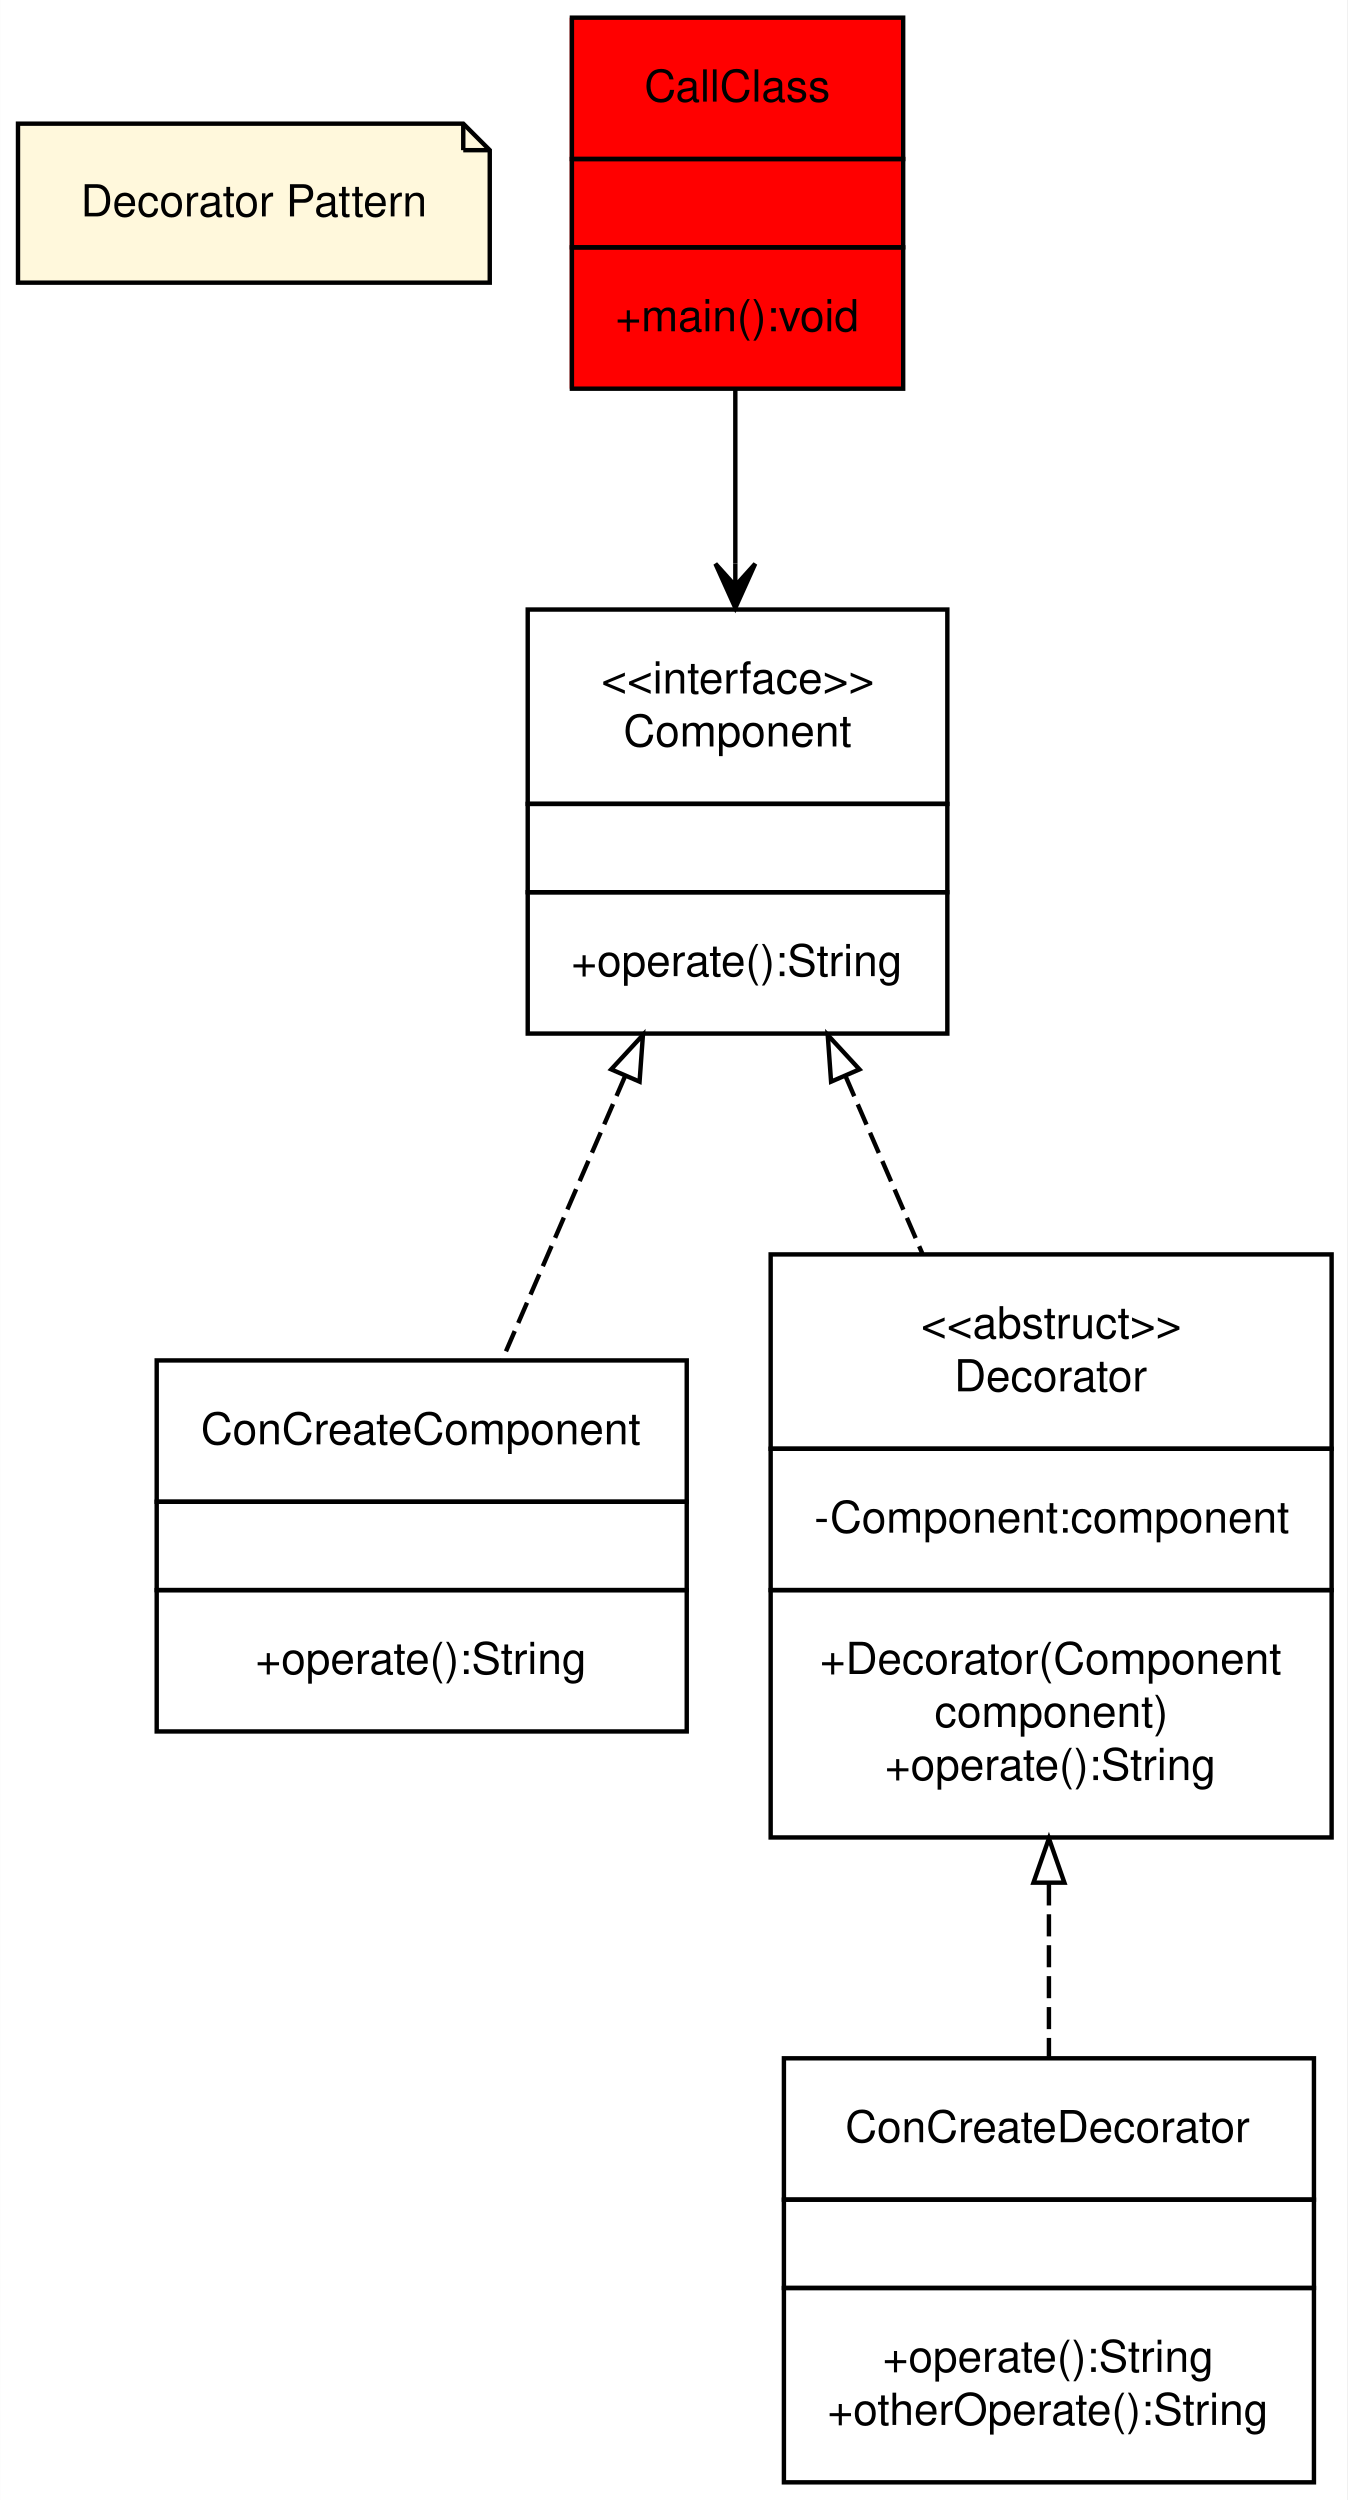
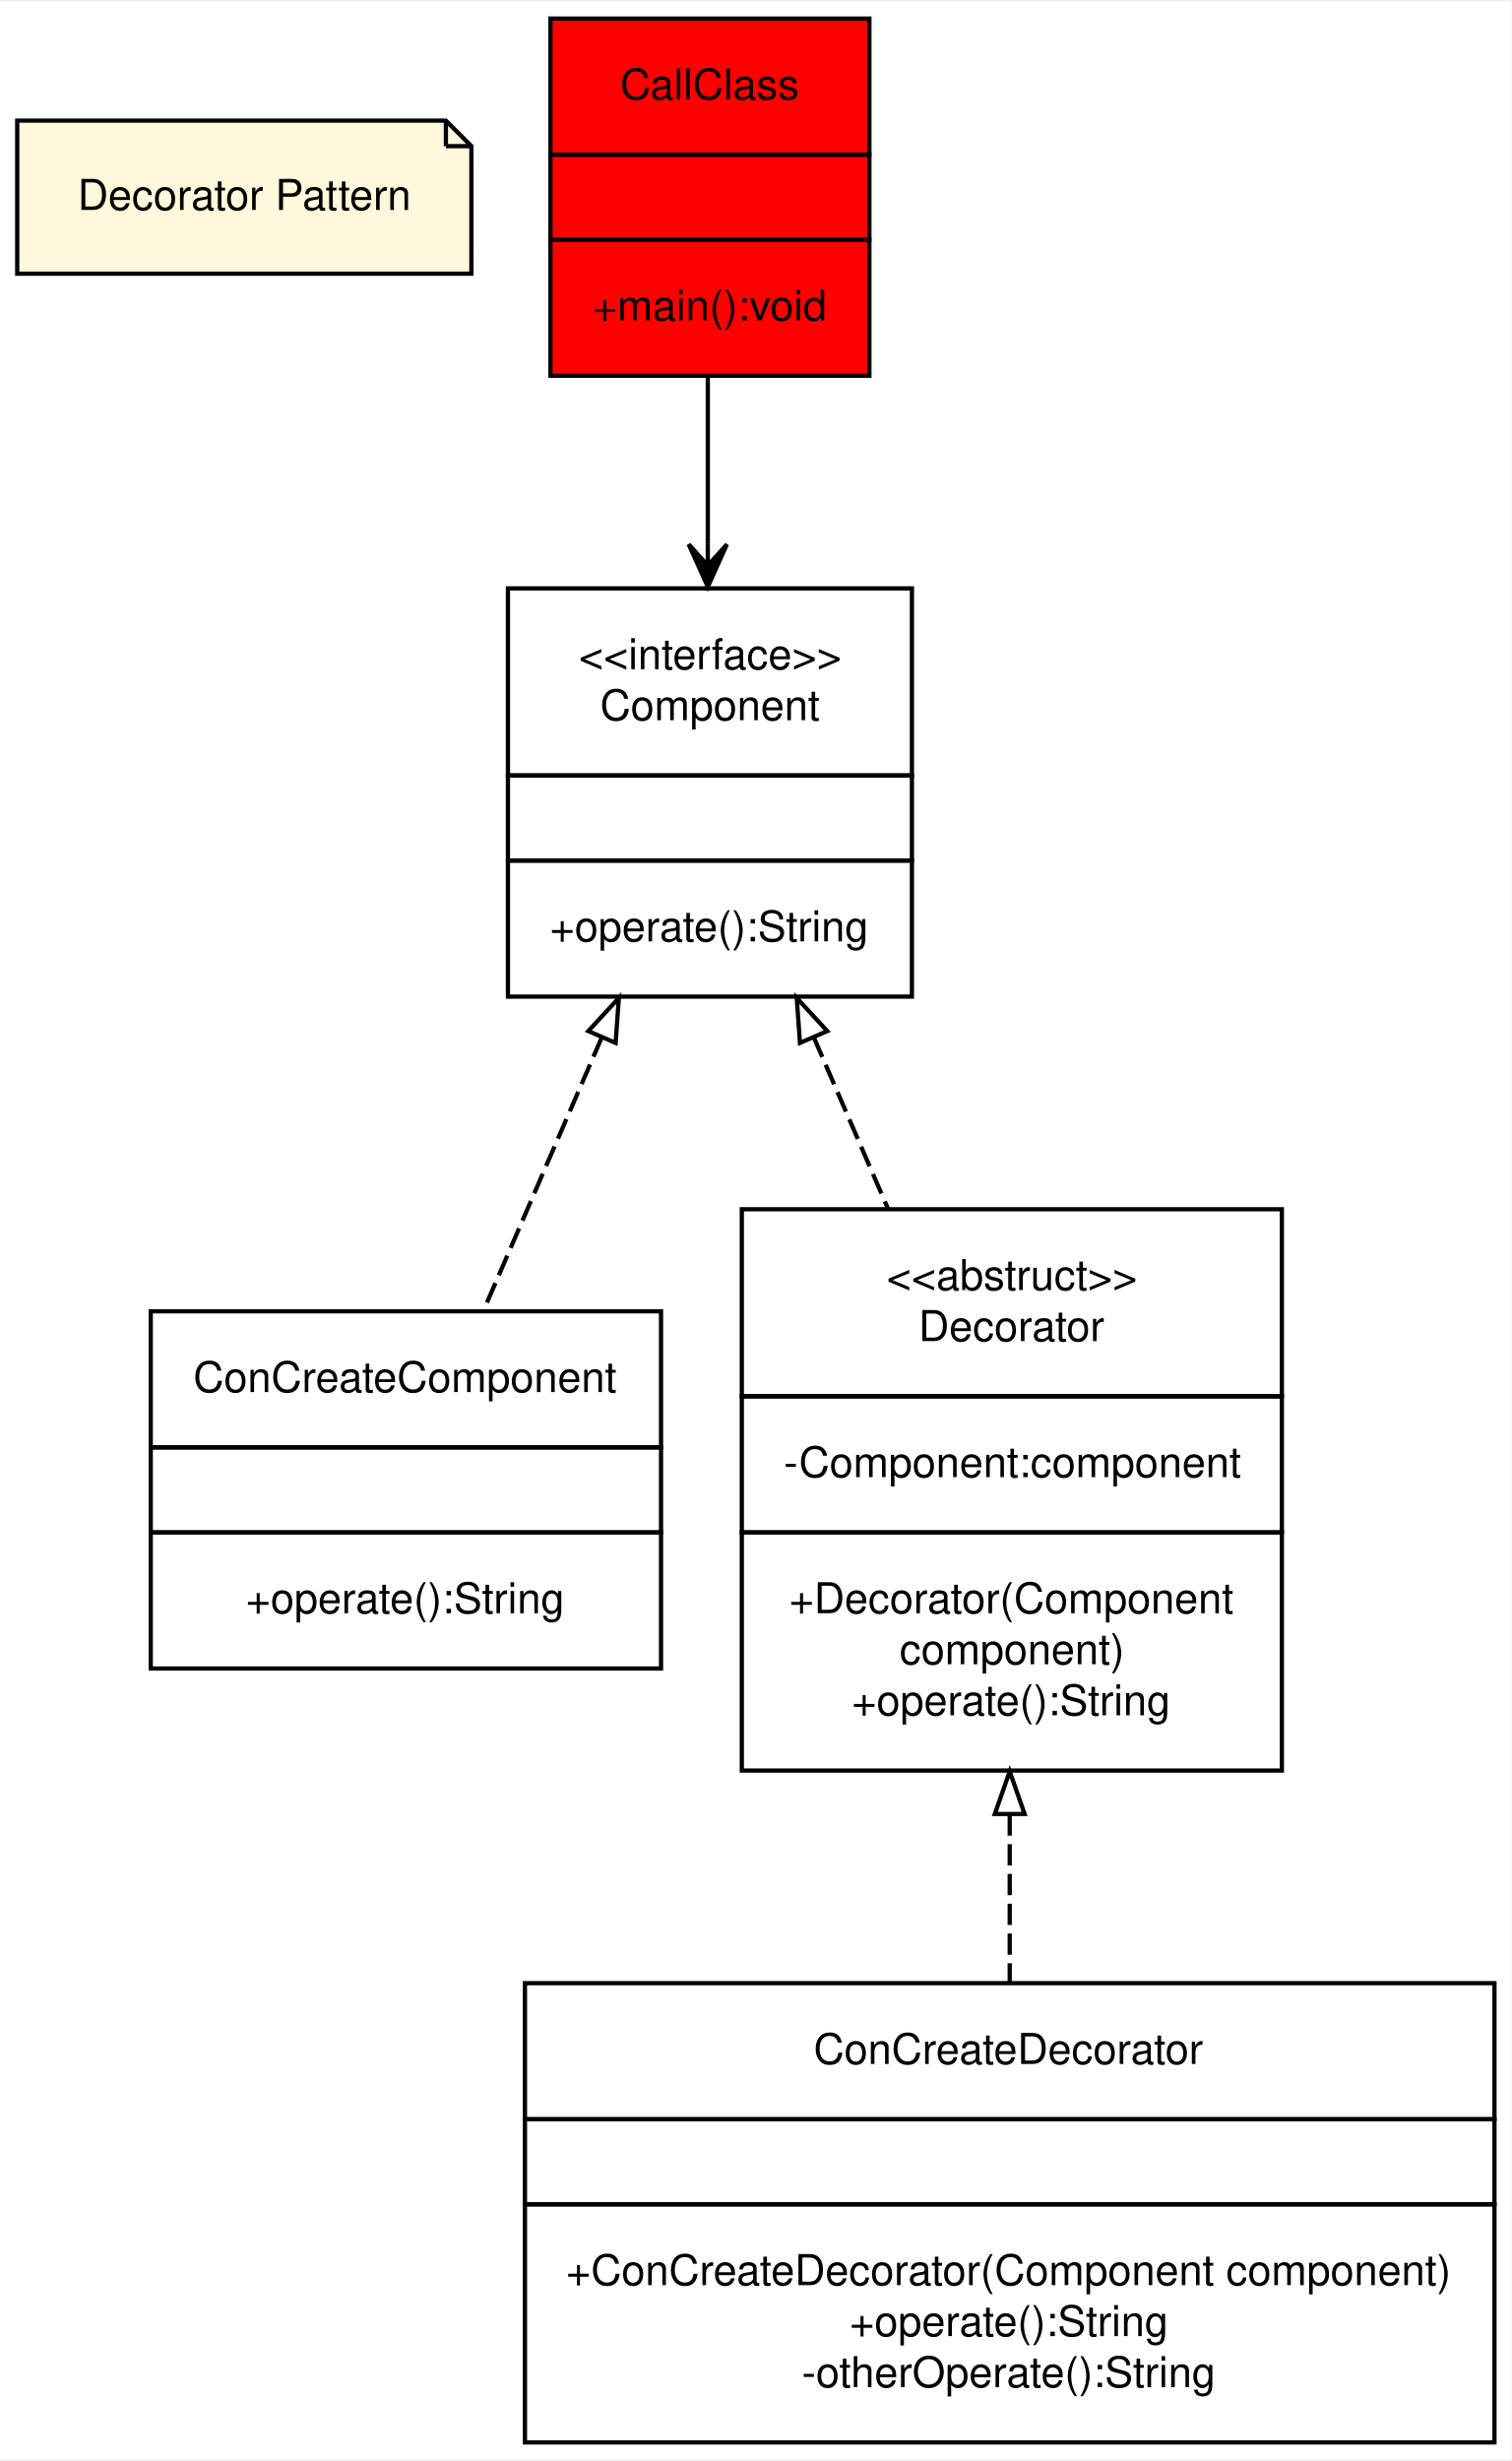
- <svg xmlns="http://www.w3.org/2000/svg" width="305pt" height="566pt" viewBox="0.00 0.00 304.95 566.00">
-   <g id="graph0" class="graph" transform="scale(1 1) rotate(0) translate(4 562)">
-     <polygon fill="#ffffff" stroke="transparent" points="-4,4 -4,-562 300.952,-562 300.952,4 -4,4" />
+ <svg xmlns="http://www.w3.org/2000/svg" width="355pt" height="578pt" viewBox="0.00 0.00 355.45 578.00">
+   <g id="graph0" class="graph" transform="scale(1 1) rotate(0) translate(4 574)">
+     <polygon fill="#ffffff" stroke="transparent" points="-4,4 -4,-574 351.452,-574 351.452,4 -4,4" />
    <g id="node1" class="node">
-       <polygon fill="#fff8dc" stroke="#000000" points="100.856,-534 .048,-534 .048,-498 106.856,-498 106.856,-528 100.856,-534" />
-       <polyline fill="none" stroke="#000000" points="100.856,-534 100.856,-528 " />
-       <polyline fill="none" stroke="#000000" points="106.856,-528 100.856,-528 " />
-       <text text-anchor="middle" x="53.452" y="-513" font-family="Helvetica,sans-Serif" font-size="10.00" fill="#000000">Decorator Pattern</text>
+       <polygon fill="#fff8dc" stroke="#000000" points="100.856,-546 .048,-546 .048,-510 106.856,-510 106.856,-540 100.856,-546" />
+       <polyline fill="none" stroke="#000000" points="100.856,-546 100.856,-540 " />
+       <polyline fill="none" stroke="#000000" points="106.856,-540 100.856,-540 " />
+       <text text-anchor="middle" x="53.452" y="-525" font-family="Helvetica,sans-Serif" font-size="10.00" fill="#000000">Decorator Pattern</text>
    </g>
    <g id="node2" class="node">
-       <polygon fill="#ff0000" stroke="transparent" points="124.952,-474 124.952,-558 199.952,-558 199.952,-474 124.952,-474" />
-       <polygon fill="none" stroke="#000000" points="125.452,-526 125.452,-558 200.452,-558 200.452,-526 125.452,-526" />
-       <text text-anchor="start" x="141.845" y="-539" font-family="Helvetica,sans-Serif" font-size="10.00" fill="#000000">CallClass</text>
-       <polygon fill="none" stroke="#000000" points="125.452,-506 125.452,-526 200.452,-526 200.452,-506 125.452,-506" />
-       <polygon fill="none" stroke="#000000" points="125.452,-474 125.452,-506 200.452,-506 200.452,-474 125.452,-474" />
-       <text text-anchor="start" x="135.312" y="-487" font-family="Helvetica,sans-Serif" font-size="10.00" fill="#000000">+main():void</text>
+       <polygon fill="#ff0000" stroke="transparent" points="124.952,-486 124.952,-570 199.952,-570 199.952,-486 124.952,-486" />
+       <polygon fill="none" stroke="#000000" points="125.452,-538 125.452,-570 200.452,-570 200.452,-538 125.452,-538" />
+       <text text-anchor="start" x="141.845" y="-551" font-family="Helvetica,sans-Serif" font-size="10.00" fill="#000000">CallClass</text>
+       <polygon fill="none" stroke="#000000" points="125.452,-518 125.452,-538 200.452,-538 200.452,-518 125.452,-518" />
+       <polygon fill="none" stroke="#000000" points="125.452,-486 125.452,-518 200.452,-518 200.452,-486 125.452,-486" />
+       <text text-anchor="start" x="135.312" y="-499" font-family="Helvetica,sans-Serif" font-size="10.00" fill="#000000">+main():void</text>
    </g>
    <g id="node3" class="node">
-       <polygon fill="none" stroke="#000000" points="115.452,-380 115.452,-424 210.452,-424 210.452,-380 115.452,-380" />
-       <text text-anchor="start" x="132.103" y="-405" font-family="Helvetica,sans-Serif" font-size="10.00" fill="#000000">&lt;&lt;interface&gt;&gt;</text>
-       <text text-anchor="start" x="137.112" y="-393" font-family="Helvetica,sans-Serif" font-size="10.00" fill="#000000">Component</text>
-       <polygon fill="none" stroke="#000000" points="115.452,-360 115.452,-380 210.452,-380 210.452,-360 115.452,-360" />
-       <polygon fill="none" stroke="#000000" points="115.452,-328 115.452,-360 210.452,-360 210.452,-328 115.452,-328" />
-       <text text-anchor="start" x="125.305" y="-341" font-family="Helvetica,sans-Serif" font-size="10.00" fill="#000000">+operate():String</text>
+       <polygon fill="none" stroke="#000000" points="115.452,-392 115.452,-436 210.452,-436 210.452,-392 115.452,-392" />
+       <text text-anchor="start" x="132.103" y="-417" font-family="Helvetica,sans-Serif" font-size="10.00" fill="#000000">&lt;&lt;interface&gt;&gt;</text>
+       <text text-anchor="start" x="137.112" y="-405" font-family="Helvetica,sans-Serif" font-size="10.00" fill="#000000">Component</text>
+       <polygon fill="none" stroke="#000000" points="115.452,-372 115.452,-392 210.452,-392 210.452,-372 115.452,-372" />
+       <polygon fill="none" stroke="#000000" points="115.452,-340 115.452,-372 210.452,-372 210.452,-340 115.452,-340" />
+       <text text-anchor="start" x="125.305" y="-353" font-family="Helvetica,sans-Serif" font-size="10.00" fill="#000000">+operate():String</text>
    </g>
    <g id="edge4" class="edge">
-       <path fill="none" stroke="#000000" d="M162.452,-473.995C162.452,-461.544 162.452,-447.678 162.452,-434.386" />
-       <polygon fill="#000000" stroke="#000000" points="162.452,-424.367 166.952,-434.367 162.452,-429.367 162.452,-434.367 162.452,-434.367 162.452,-434.367 162.452,-429.367 157.952,-434.367 162.452,-424.367 162.452,-424.367" />
+       <path fill="none" stroke="#000000" d="M162.452,-485.995C162.452,-473.544 162.452,-459.678 162.452,-446.386" />
+       <polygon fill="#000000" stroke="#000000" points="162.452,-436.367 166.952,-446.367 162.452,-441.367 162.452,-446.367 162.452,-446.367 162.452,-446.367 162.452,-441.367 157.952,-446.367 162.452,-436.367 162.452,-436.367" />
    </g>
    <g id="node4" class="node">
-       <polygon fill="none" stroke="#000000" points="31.452,-222 31.452,-254 151.452,-254 151.452,-222 31.452,-222" />
-       <text text-anchor="start" x="41.441" y="-235" font-family="Helvetica,sans-Serif" font-size="10.00" fill="#000000">ConCreateComponent</text>
-       <polygon fill="none" stroke="#000000" points="31.452,-202 31.452,-222 151.452,-222 151.452,-202 31.452,-202" />
-       <polygon fill="none" stroke="#000000" points="31.452,-170 31.452,-202 151.452,-202 151.452,-170 31.452,-170" />
-       <text text-anchor="start" x="53.806" y="-183" font-family="Helvetica,sans-Serif" font-size="10.00" fill="#000000">+operate():String</text>
+       <polygon fill="none" stroke="#000000" points="31.452,-234 31.452,-266 151.452,-266 151.452,-234 31.452,-234" />
+       <text text-anchor="start" x="41.441" y="-247" font-family="Helvetica,sans-Serif" font-size="10.00" fill="#000000">ConCreateComponent</text>
+       <polygon fill="none" stroke="#000000" points="31.452,-214 31.452,-234 151.452,-234 151.452,-214 31.452,-214" />
+       <polygon fill="none" stroke="#000000" points="31.452,-182 31.452,-214 151.452,-214 151.452,-182 31.452,-182" />
+       <text text-anchor="start" x="53.806" y="-195" font-family="Helvetica,sans-Serif" font-size="10.00" fill="#000000">+operate():String</text>
    </g>
    <g id="edge1" class="edge">
-       <path fill="none" stroke="#000000" stroke-dasharray="5,2" d="M137.54,-318.458C128.372,-297.279 118.166,-273.705 109.693,-254.134" />
-       <polygon fill="none" stroke="#000000" points="134.349,-319.895 141.534,-327.682 140.773,-317.114 134.349,-319.895" />
+       <path fill="none" stroke="#000000" stroke-dasharray="5,2" d="M137.54,-330.458C128.372,-309.279 118.166,-285.705 109.693,-266.134" />
+       <polygon fill="none" stroke="#000000" points="134.349,-331.895 141.534,-339.682 140.773,-329.114 134.349,-331.895" />
    </g>
    <g id="node5" class="node">
-       <polygon fill="none" stroke="#000000" points="170.452,-234 170.452,-278 297.452,-278 297.452,-234 170.452,-234" />
-       <text text-anchor="start" x="204.492" y="-259" font-family="Helvetica,sans-Serif" font-size="10.00" fill="#000000">&lt;&lt;abstruct&gt;&gt;</text>
-       <text text-anchor="start" x="212.006" y="-247" font-family="Helvetica,sans-Serif" font-size="10.00" fill="#000000">Decorator</text>
-       <polygon fill="none" stroke="#000000" points="170.452,-202 170.452,-234 297.452,-234 297.452,-202 170.452,-202" />
-       <text text-anchor="start" x="180.327" y="-215" font-family="Helvetica,sans-Serif" font-size="10.00" fill="#000000">-Component:component</text>
-       <polygon fill="none" stroke="#000000" points="170.452,-146 170.452,-202 297.452,-202 297.452,-146 170.452,-146" />
-       <text text-anchor="start" x="181.582" y="-183" font-family="Helvetica,sans-Serif" font-size="10.00" fill="#000000">+Decorator(Component</text>
-       <text text-anchor="start" x="207.556" y="-171" font-family="Helvetica,sans-Serif" font-size="10.00" fill="#000000">component)</text>
-       <text text-anchor="start" x="196.305" y="-159" font-family="Helvetica,sans-Serif" font-size="10.00" fill="#000000">+operate():String</text>
+       <polygon fill="none" stroke="#000000" points="170.452,-246 170.452,-290 297.452,-290 297.452,-246 170.452,-246" />
+       <text text-anchor="start" x="204.492" y="-271" font-family="Helvetica,sans-Serif" font-size="10.00" fill="#000000">&lt;&lt;abstruct&gt;&gt;</text>
+       <text text-anchor="start" x="212.006" y="-259" font-family="Helvetica,sans-Serif" font-size="10.00" fill="#000000">Decorator</text>
+       <polygon fill="none" stroke="#000000" points="170.452,-214 170.452,-246 297.452,-246 297.452,-214 170.452,-214" />
+       <text text-anchor="start" x="180.327" y="-227" font-family="Helvetica,sans-Serif" font-size="10.00" fill="#000000">-Component:component</text>
+       <polygon fill="none" stroke="#000000" points="170.452,-158 170.452,-214 297.452,-214 297.452,-158 170.452,-158" />
+       <text text-anchor="start" x="181.582" y="-195" font-family="Helvetica,sans-Serif" font-size="10.00" fill="#000000">+Decorator(Component</text>
+       <text text-anchor="start" x="207.556" y="-183" font-family="Helvetica,sans-Serif" font-size="10.00" fill="#000000">component)</text>
+       <text text-anchor="start" x="196.305" y="-171" font-family="Helvetica,sans-Serif" font-size="10.00" fill="#000000">+operate():String</text>
    </g>
    <g id="edge2" class="edge">
-       <path fill="none" stroke="#000000" stroke-dasharray="5,2" d="M187.388,-318.401C193.013,-305.409 199.027,-291.517 204.791,-278.203" />
-       <polygon fill="none" stroke="#000000" points="184.131,-317.114 183.37,-327.682 190.555,-319.895 184.131,-317.114" />
+       <path fill="none" stroke="#000000" stroke-dasharray="5,2" d="M187.388,-330.401C193.013,-317.409 199.027,-303.517 204.791,-290.203" />
+       <polygon fill="none" stroke="#000000" points="184.131,-329.114 183.37,-339.682 190.555,-331.895 184.131,-329.114" />
    </g>
    <g id="node6" class="node">
-       <polygon fill="none" stroke="#000000" points="173.452,-64 173.452,-96 293.452,-96 293.452,-64 173.452,-64" />
-       <text text-anchor="start" x="187.335" y="-77" font-family="Helvetica,sans-Serif" font-size="10.00" fill="#000000">ConCreateDecorator</text>
-       <polygon fill="none" stroke="#000000" points="173.452,-44 173.452,-64 293.452,-64 293.452,-44 173.452,-44" />
-       <polygon fill="none" stroke="#000000" points="173.452,0 173.452,-44 293.452,-44 293.452,0 173.452,0" />
+       <polygon fill="none" stroke="#000000" points="119.452,-76 119.452,-108 347.452,-108 347.452,-76 119.452,-76" />
+       <text text-anchor="start" x="187.335" y="-89" font-family="Helvetica,sans-Serif" font-size="10.00" fill="#000000">ConCreateDecorator</text>
+       <polygon fill="none" stroke="#000000" points="119.452,-56 119.452,-76 347.452,-76 347.452,-56 119.452,-56" />
+       <polygon fill="none" stroke="#000000" points="119.452,0 119.452,-56 347.452,-56 347.452,0 119.452,0" />
+       <text text-anchor="start" x="129.126" y="-37" font-family="Helvetica,sans-Serif" font-size="10.00" fill="#000000">+ConCreateDecorator(Component component)</text>
      <text text-anchor="start" x="195.805" y="-25" font-family="Helvetica,sans-Serif" font-size="10.00" fill="#000000">+operate():String</text>
-       <text text-anchor="start" x="183.303" y="-13" font-family="Helvetica,sans-Serif" font-size="10.00" fill="#000000">+otherOperate():String</text>
+       <text text-anchor="start" x="184.558" y="-13" font-family="Helvetica,sans-Serif" font-size="10.00" fill="#000000">-otherOperate():String</text>
    </g>
    <g id="edge3" class="edge">
-       <path fill="none" stroke="#000000" stroke-dasharray="5,2" d="M233.452,-135.605C233.452,-122.234 233.452,-108.663 233.452,-96.324" />
-       <polygon fill="none" stroke="#000000" points="229.952,-135.768 233.452,-145.768 236.952,-135.768 229.952,-135.768" />
+       <path fill="none" stroke="#000000" stroke-dasharray="5,2" d="M233.452,-147.688C233.452,-134.381 233.452,-120.786 233.452,-108.227" />
+       <polygon fill="none" stroke="#000000" points="229.952,-147.787 233.452,-157.787 236.952,-147.787 229.952,-147.787" />
    </g>
  </g>
</svg>
